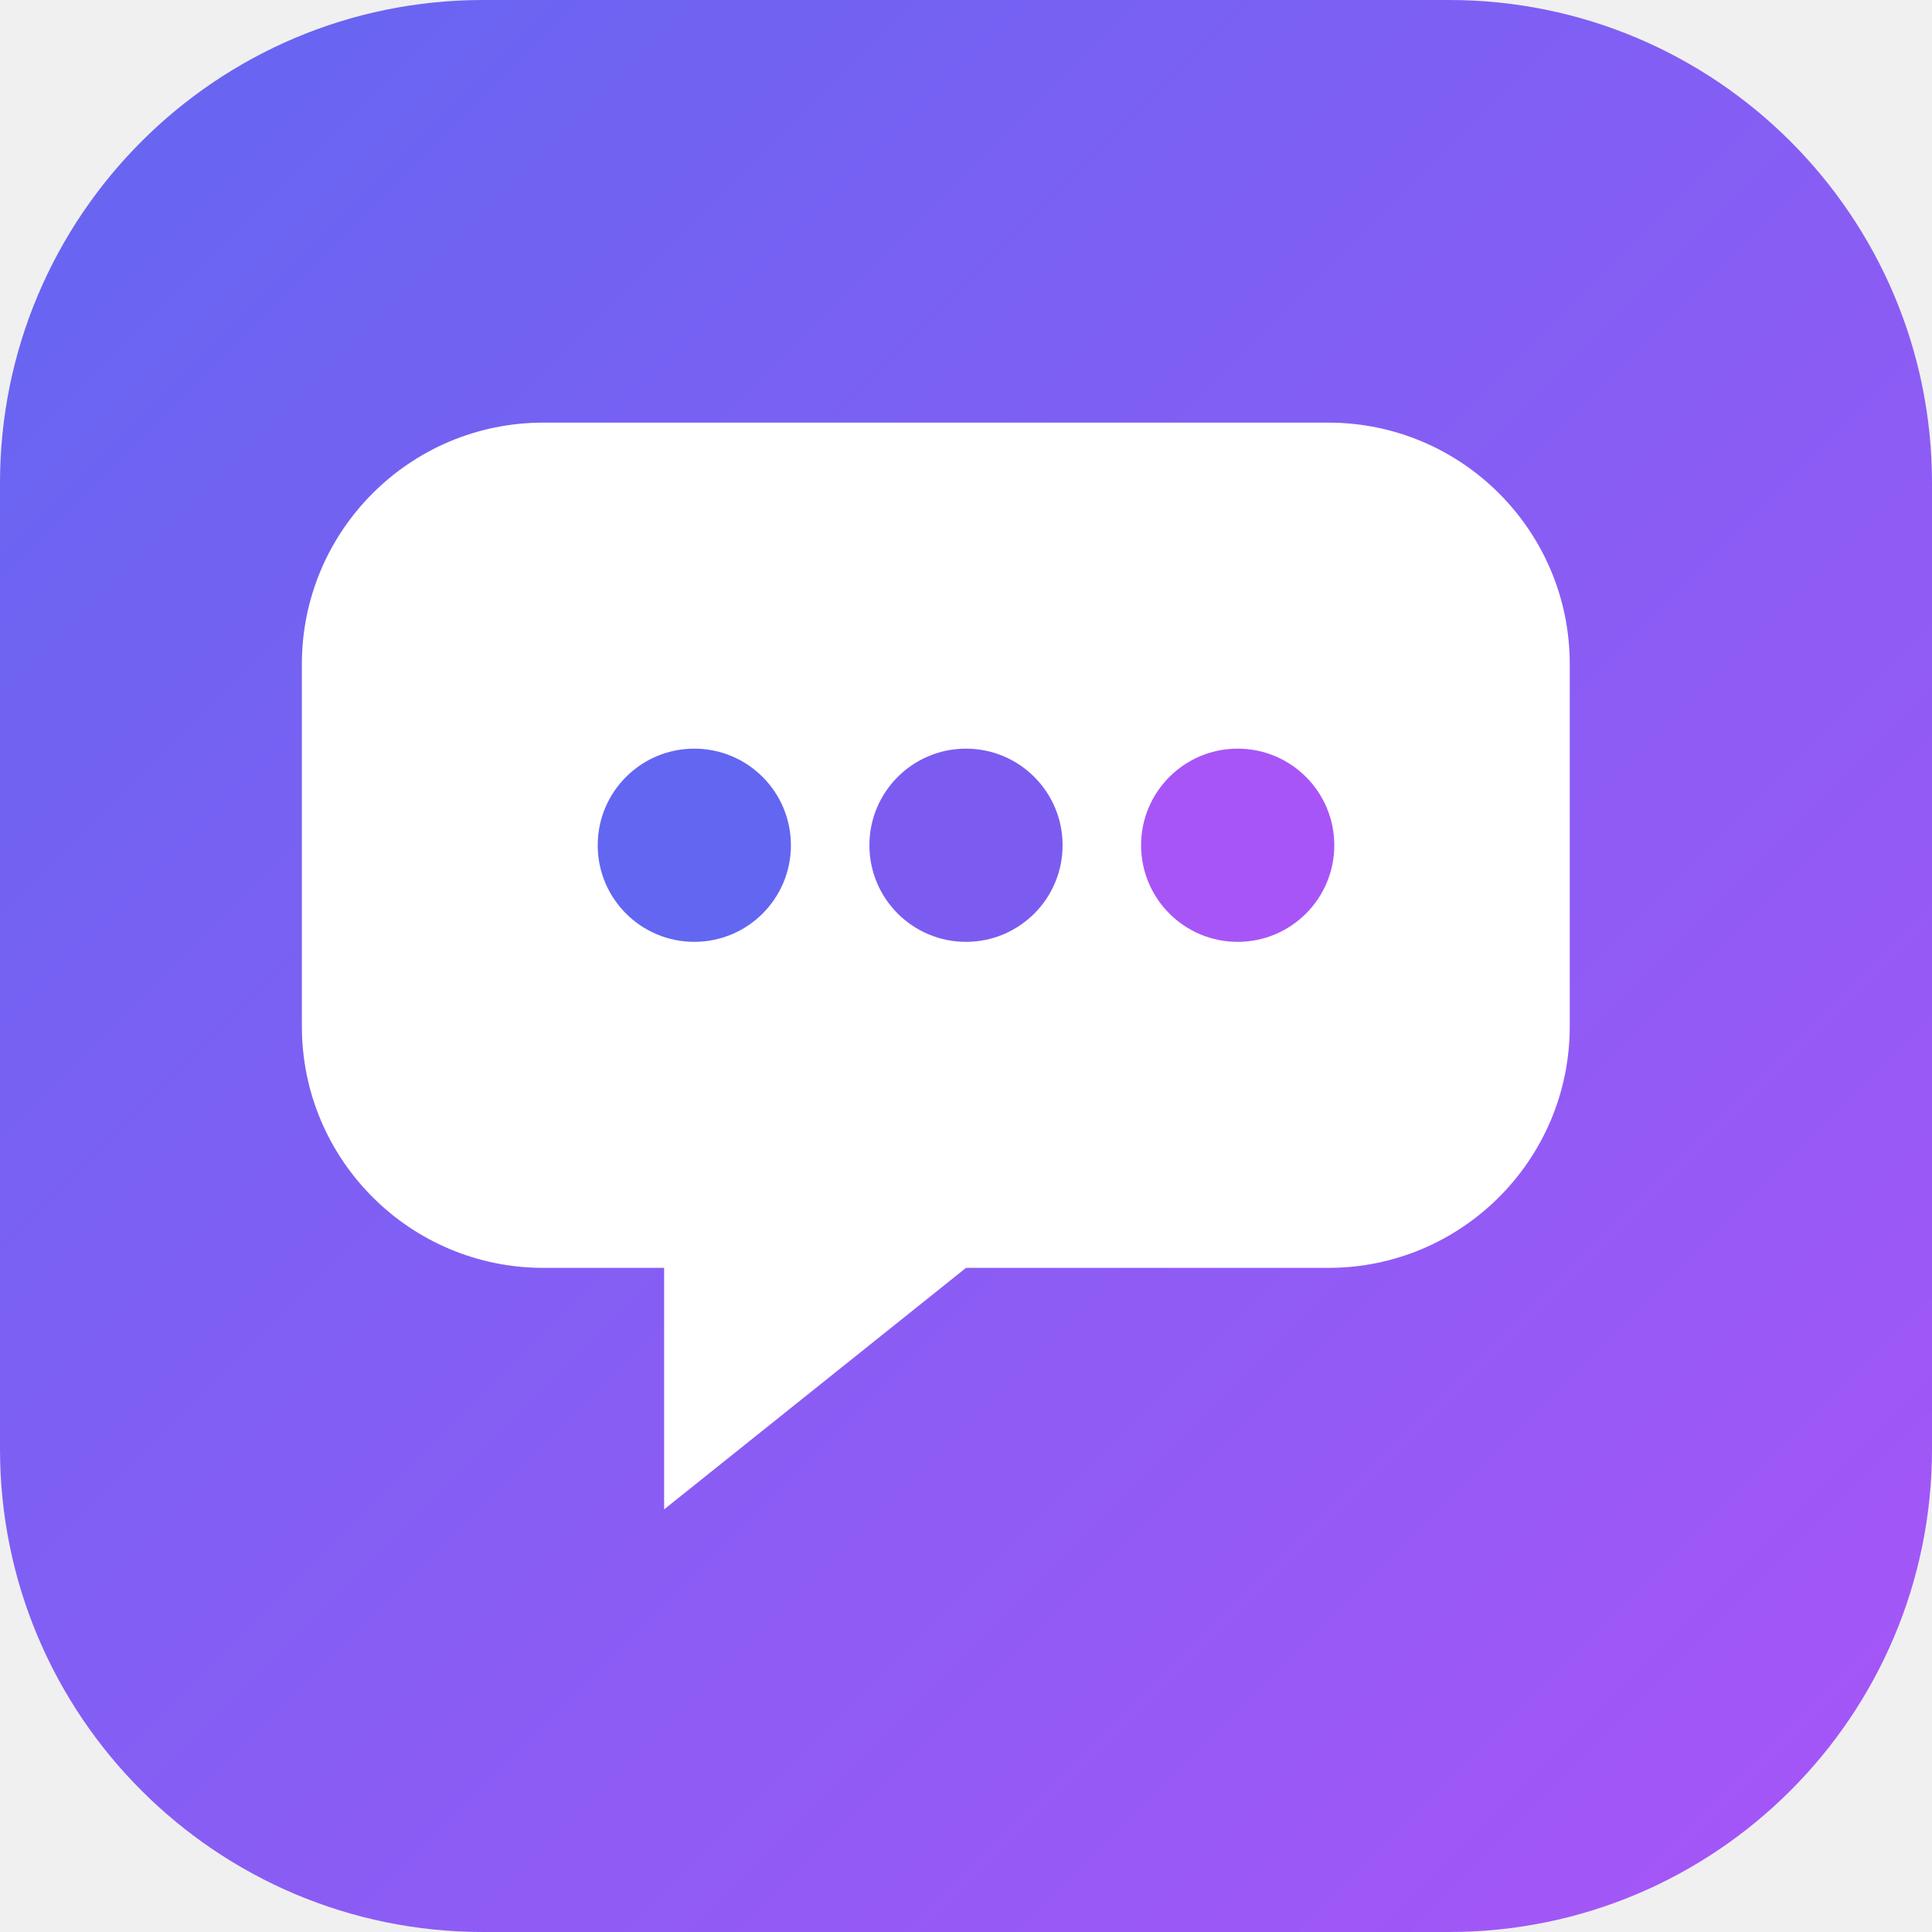
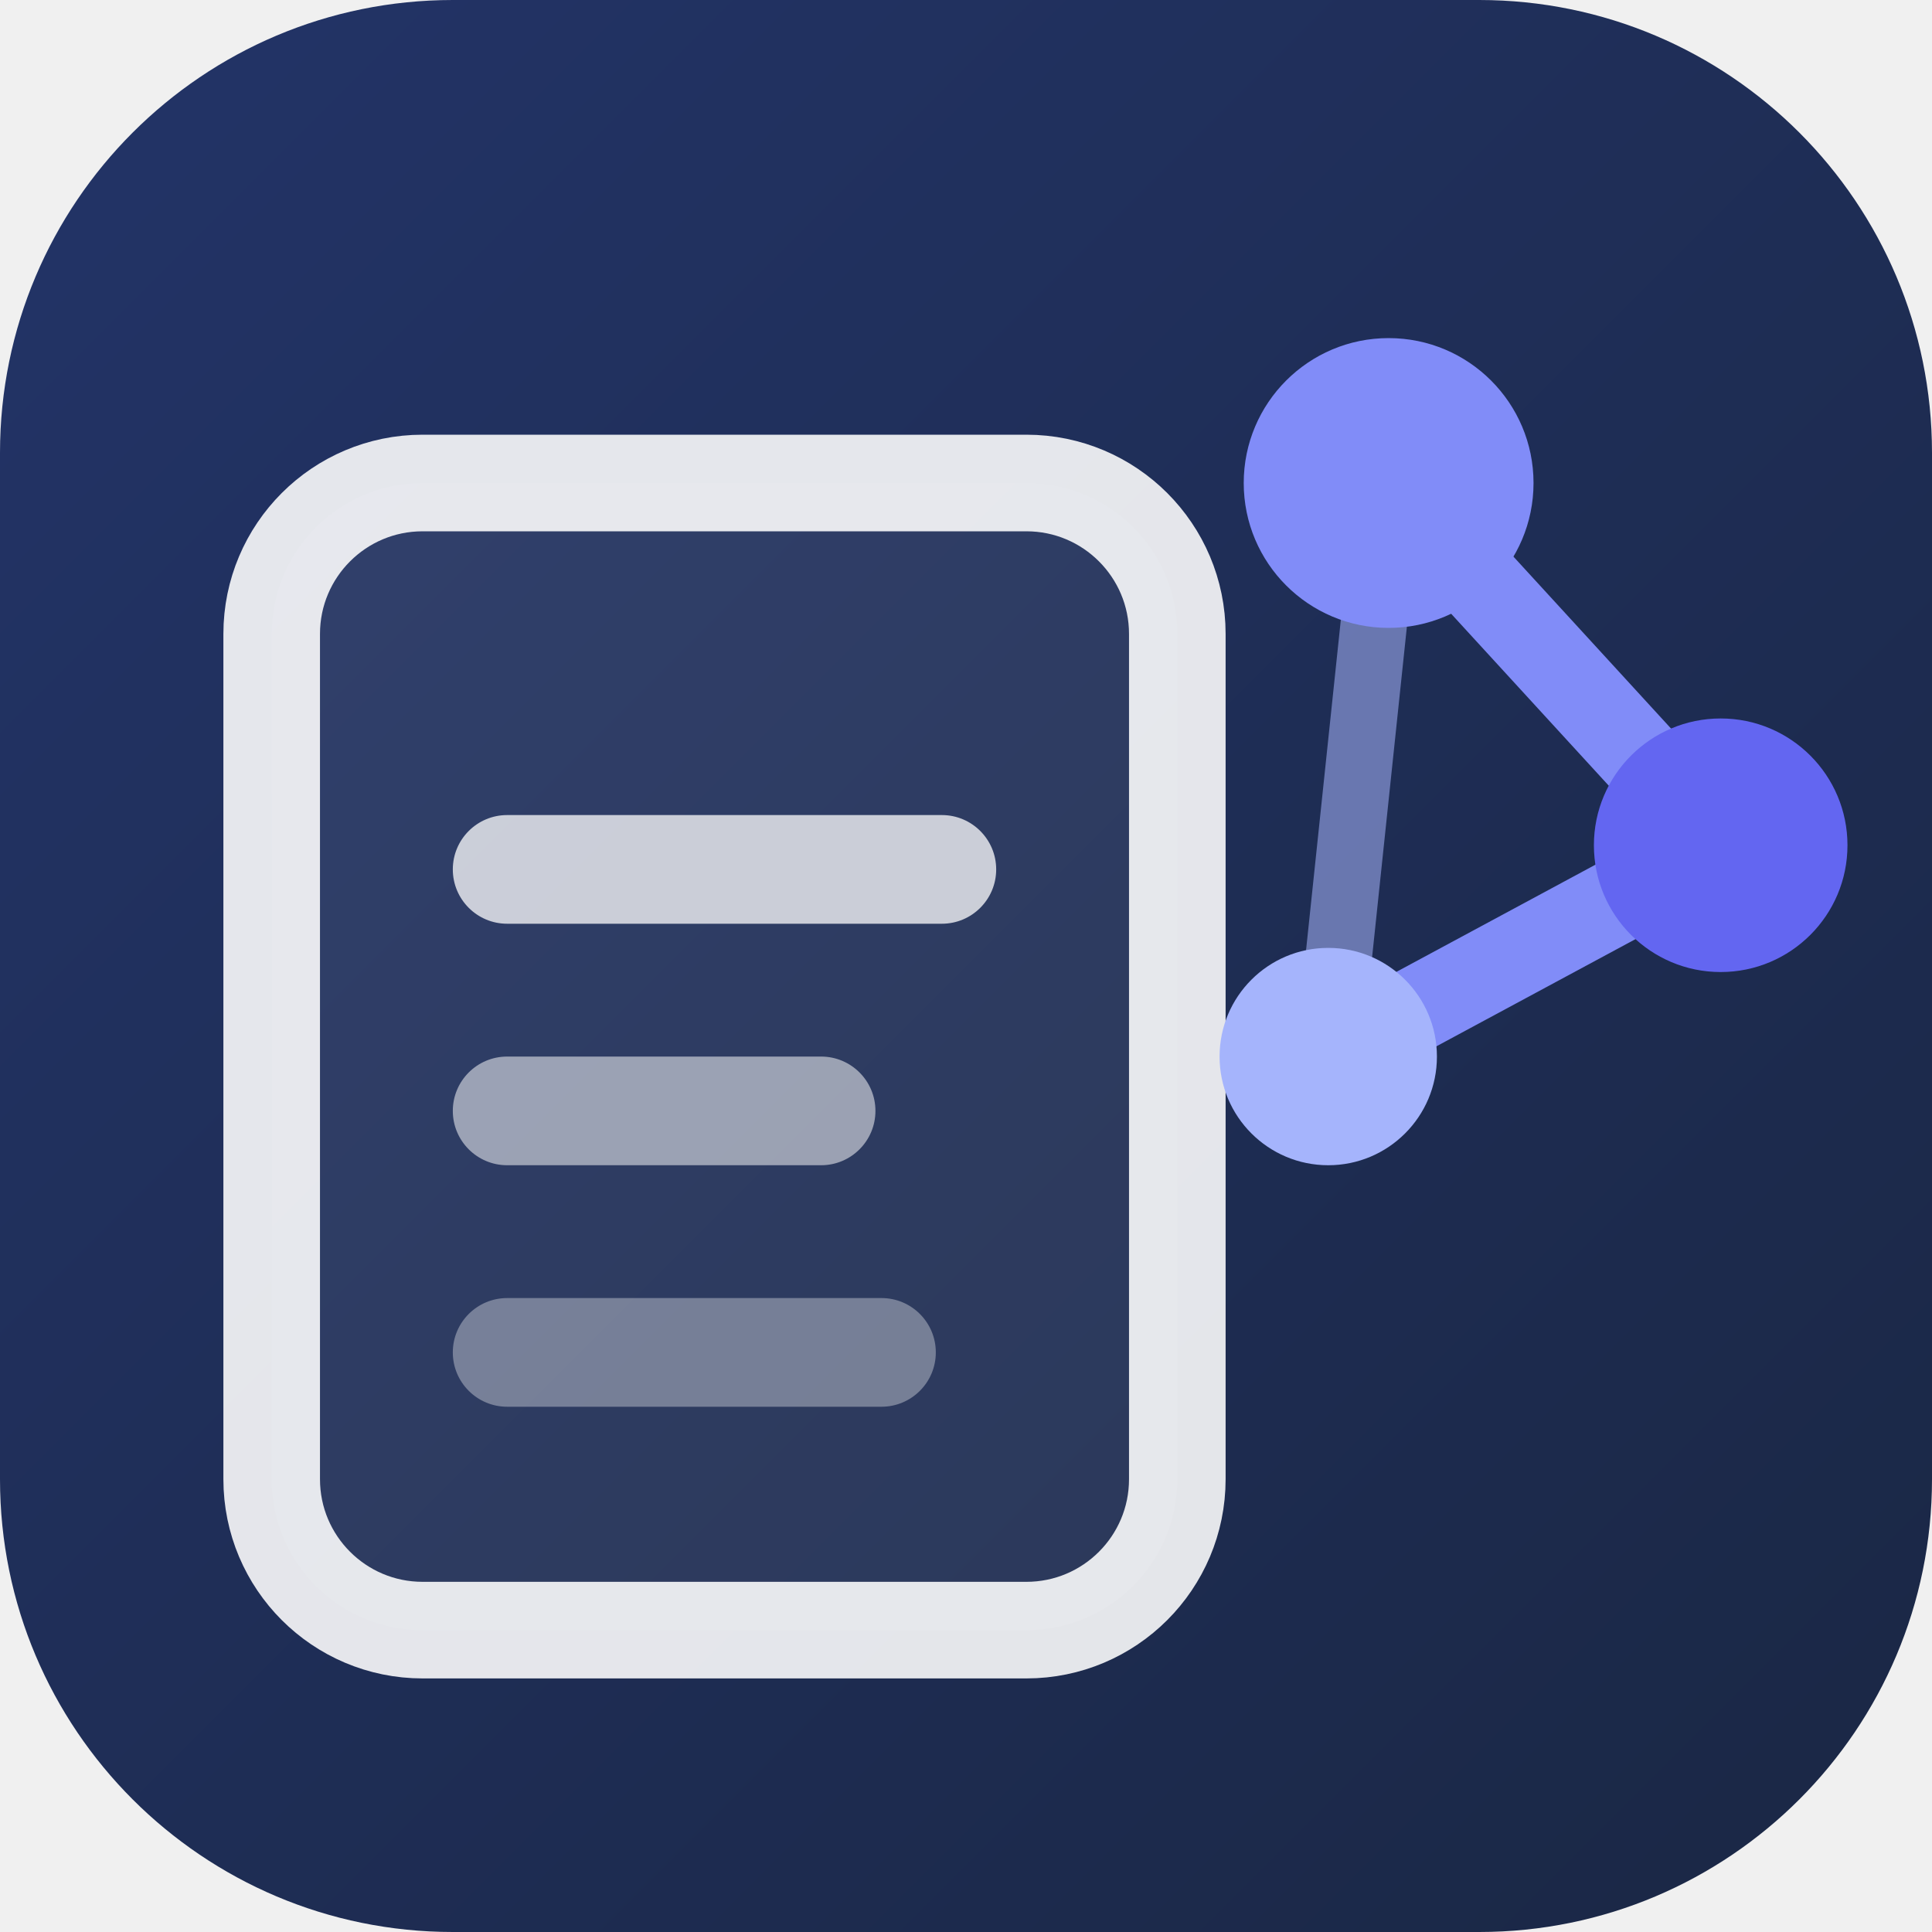
- <svg xmlns="http://www.w3.org/2000/svg" viewBox="0 0 32 32" role="img" aria-label="Support RAG">
+ <svg xmlns="http://www.w3.org/2000/svg" viewBox="0 0 32 32" role="img" aria-label="WP Support RAG">
  <defs>
-     <linearGradient id="g" x1="0" y1="0" x2="1" y2="1">
-       <stop offset="0" stop-color="#6366f1" />
-       <stop offset="1" stop-color="#a855f7" />
+     <linearGradient id="bg" x1="0" y1="0" x2="1" y2="1">
+       <stop offset="0%" stop-color="#233468" />
+       <stop offset="100%" stop-color="#1a2744" />
    </linearGradient>
  </defs>
-   <rect width="32" height="32" rx="8" fill="url(#g)" />
-   <path d="M9 7h13a4 4 0 0 1 4 4v6a4 4 0 0 1-4 4h-6l-5 4v-4H9a4 4 0 0 1-4-4v-6a4 4 0 0 1 4-4z" fill="#ffffff" />
-   <circle cx="11.5" cy="14" r="1.6" fill="#6366f1" />
-   <circle cx="16" cy="14" r="1.6" fill="#7c5cf0" />
-   <circle cx="20.5" cy="14" r="1.6" fill="#a855f7" />
+   <rect width="32" height="32" rx="7.5" fill="url(#bg)" />
+   <rect x="4.5" y="8" width="15" height="19" rx="2.5" fill="rgba(255,255,255,0.07)" stroke="rgba(255,255,255,0.88)" stroke-width="1.6" />
+   <rect x="7.5" y="13.5" width="9" height="1.8" rx="0.9" fill="rgba(255,255,255,0.75)" />
+   <rect x="7.5" y="17.5" width="7" height="1.8" rx="0.9" fill="rgba(255,255,255,0.52)" />
+   <rect x="7.5" y="21.5" width="8" height="1.8" rx="0.9" fill="rgba(255,255,255,0.35)" />
+   <line x1="23" y1="8" x2="28.5" y2="14" stroke="#818cf8" stroke-width="1.4" stroke-linecap="round" />
+   <line x1="28.5" y1="14" x2="22" y2="17.5" stroke="#818cf8" stroke-width="1.4" stroke-linecap="round" />
+   <line x1="23" y1="8" x2="22" y2="17.5" stroke="#a5b4fc" stroke-width="1.1" stroke-linecap="round" opacity="0.55" />
+   <circle cx="23" cy="8" r="2.4" fill="#818cf8" />
+   <circle cx="28.5" cy="14" r="2.1" fill="#6366f1" />
+   <circle cx="22" cy="17.5" r="1.8" fill="#a5b4fc" />
</svg>
